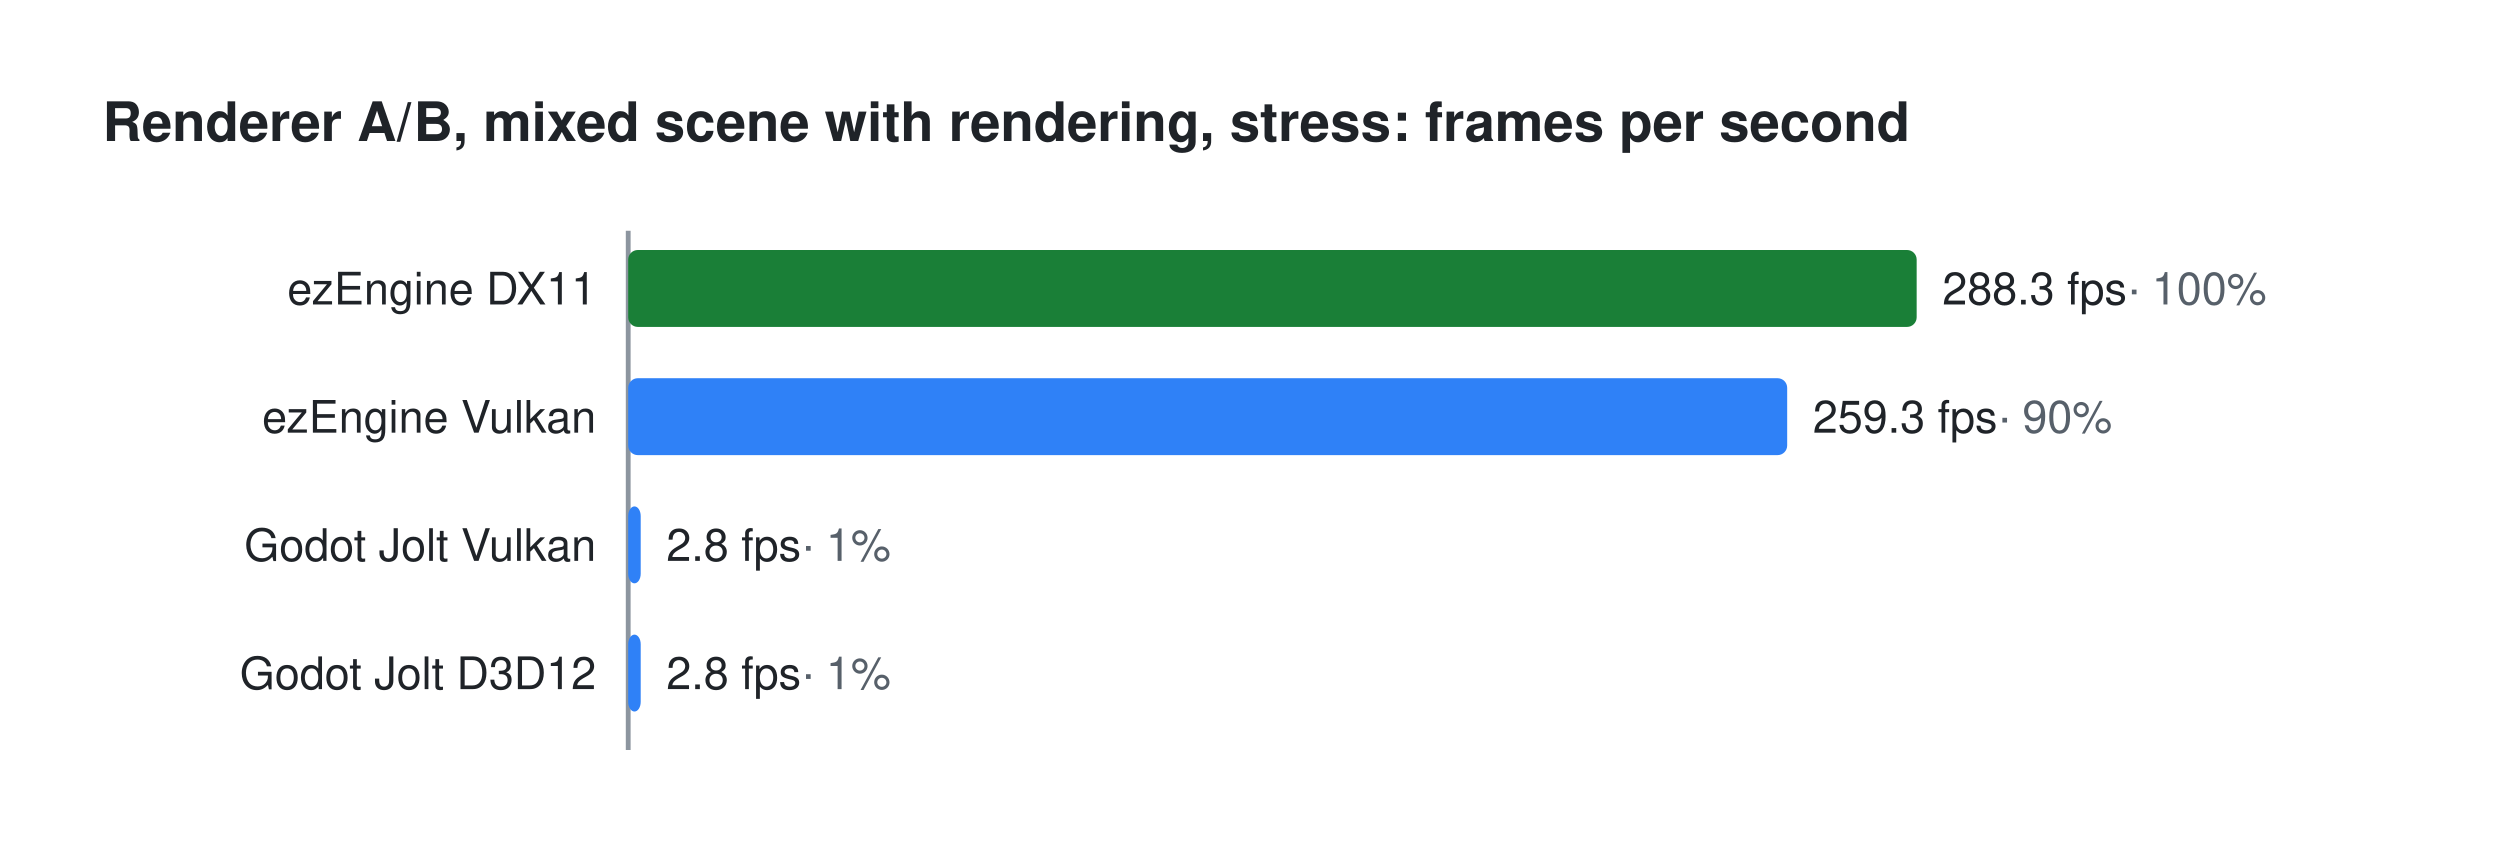
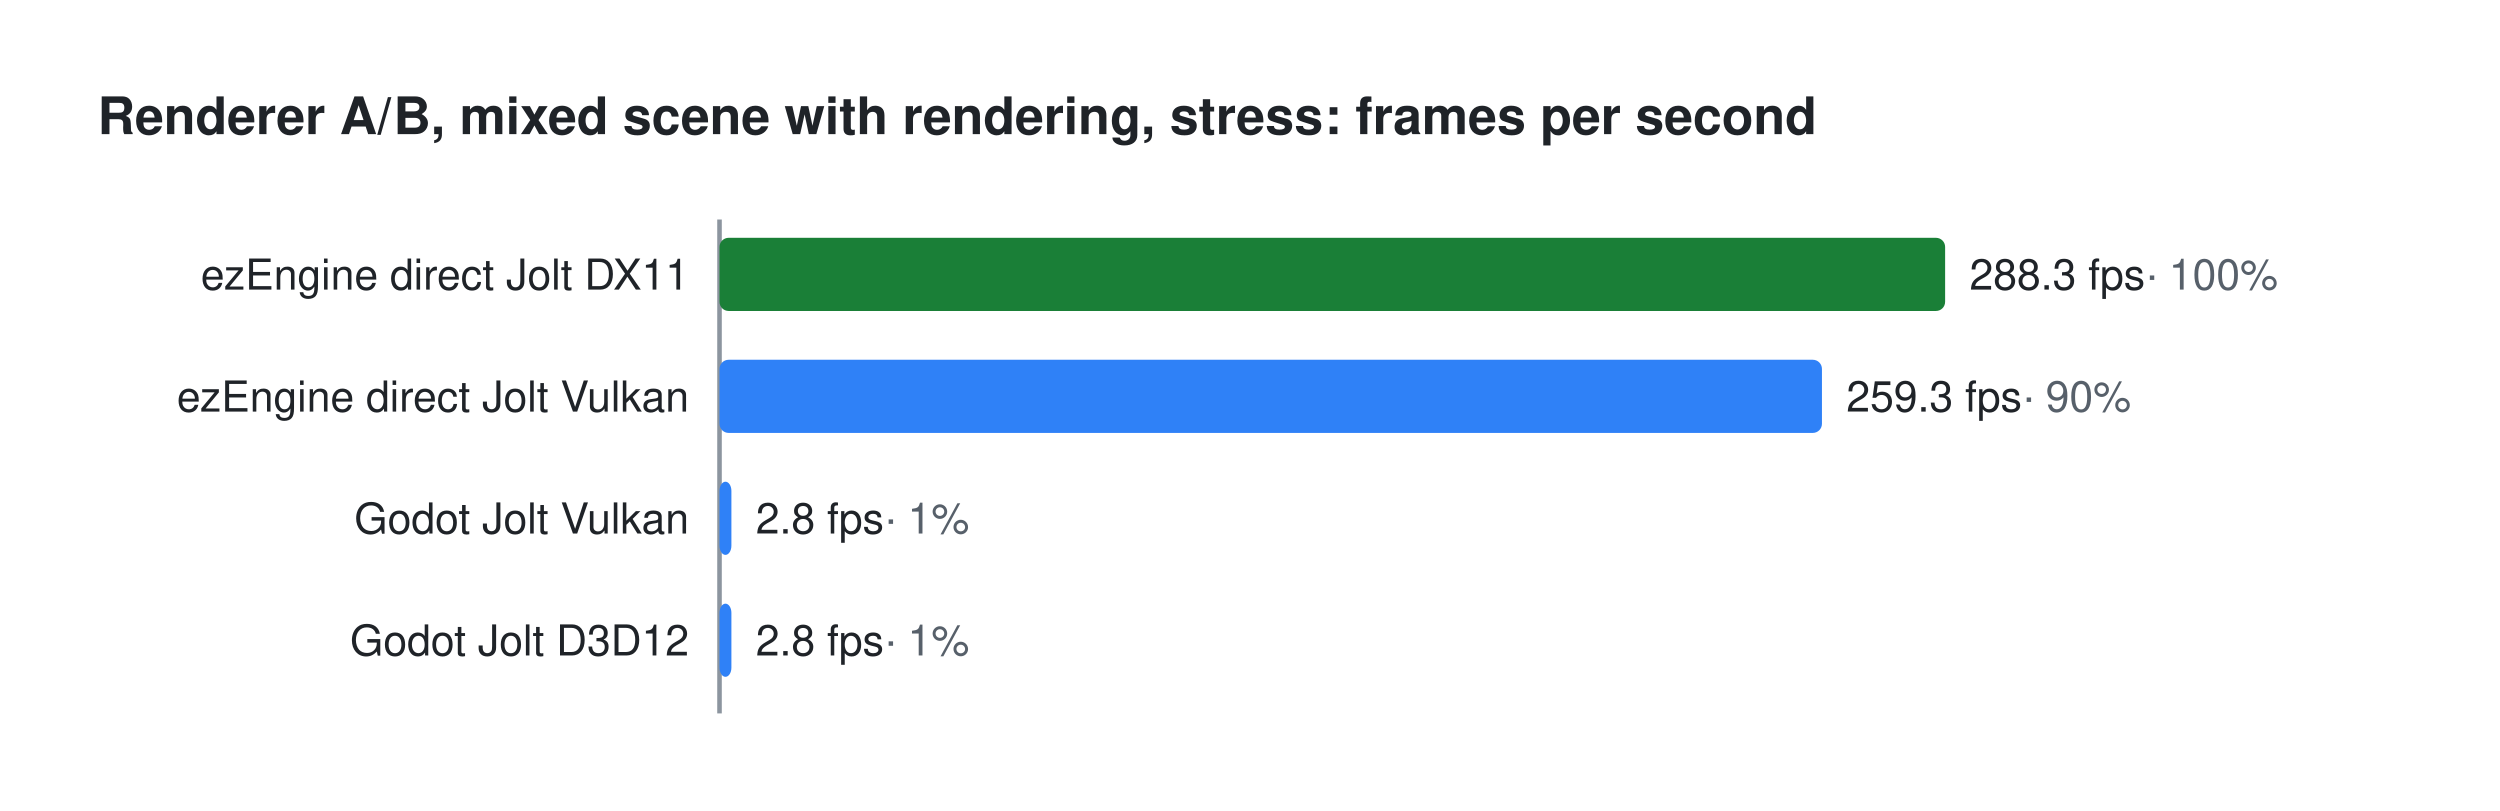
- <svg xmlns="http://www.w3.org/2000/svg" width="780" height="266" viewBox="0 0 780 266" font-family="Segoe UI, Helvetica, Arial, sans-serif">
+ <svg xmlns="http://www.w3.org/2000/svg" width="820" height="266" viewBox="0 0 820 266" font-family="Segoe UI, Helvetica, Arial, sans-serif">
  <style>.t{fill:#1f2328}.m{fill:#57606a}.ax{stroke:#8c959f}.bar{fill:#2f81f7}.best{fill:#1a7f37}@media (prefers-color-scheme:dark){.t{fill:#e6edf3}.m{fill:#9198a1}.ax{stroke:#6e7681}.best{fill:#3fb950}}</style>
  <text x="32" y="44" font-size="17" font-weight="600" class="t">Renderer A/B, mixed scene with rendering, stress: frames per second</text>
-   <line x1="196" y1="72" x2="196" y2="234" class="ax" stroke-width="1.5" />
-   <text x="186" y="95" font-size="14" text-anchor="end" class="t">ezEngine DX11</text>
-   <rect x="196" y="78" width="402.0" height="24" rx="3" class="best" />
-   <text x="606.0" y="95" font-size="14" class="t">288.3 fps<tspan class="m"> · 100%</tspan>
+   <line x1="236" y1="72" x2="236" y2="234" class="ax" stroke-width="1.5" />
+   <text x="226" y="95" font-size="14" text-anchor="end" class="t">ezEngine direct Jolt DX11</text>
+   <rect x="236" y="78" width="402.0" height="24" rx="3" class="best" />
+   <text x="646.0" y="95" font-size="14" class="t">288.3 fps<tspan class="m"> · 100%</tspan>
  </text>
-   <text x="186" y="135" font-size="14" text-anchor="end" class="t">ezEngine Vulkan</text>
-   <rect x="196" y="118" width="361.6" height="24" rx="3" class="bar" />
-   <text x="565.6" y="135" font-size="14" class="t">259.3 fps<tspan class="m"> · 90%</tspan>
+   <text x="226" y="135" font-size="14" text-anchor="end" class="t">ezEngine direct Jolt Vulkan</text>
+   <rect x="236" y="118" width="361.6" height="24" rx="3" class="bar" />
+   <text x="605.6" y="135" font-size="14" class="t">259.3 fps<tspan class="m"> · 90%</tspan>
  </text>
-   <text x="186" y="175" font-size="14" text-anchor="end" class="t">Godot Jolt Vulkan</text>
-   <rect x="196" y="158" width="3.9" height="24" rx="3" class="bar" />
-   <text x="207.9" y="175" font-size="14" class="t">2.8 fps<tspan class="m"> · 1%</tspan>
+   <text x="226" y="175" font-size="14" text-anchor="end" class="t">Godot Jolt Vulkan</text>
+   <rect x="236" y="158" width="3.9" height="24" rx="3" class="bar" />
+   <text x="247.9" y="175" font-size="14" class="t">2.8 fps<tspan class="m"> · 1%</tspan>
  </text>
-   <text x="186" y="215" font-size="14" text-anchor="end" class="t">Godot Jolt D3D12</text>
-   <rect x="196" y="198" width="3.9" height="24" rx="3" class="bar" />
-   <text x="207.9" y="215" font-size="14" class="t">2.8 fps<tspan class="m"> · 1%</tspan>
+   <text x="226" y="215" font-size="14" text-anchor="end" class="t">Godot Jolt D3D12</text>
+   <rect x="236" y="198" width="3.9" height="24" rx="3" class="bar" />
+   <text x="247.9" y="215" font-size="14" class="t">2.8 fps<tspan class="m"> · 1%</tspan>
  </text>
</svg>
